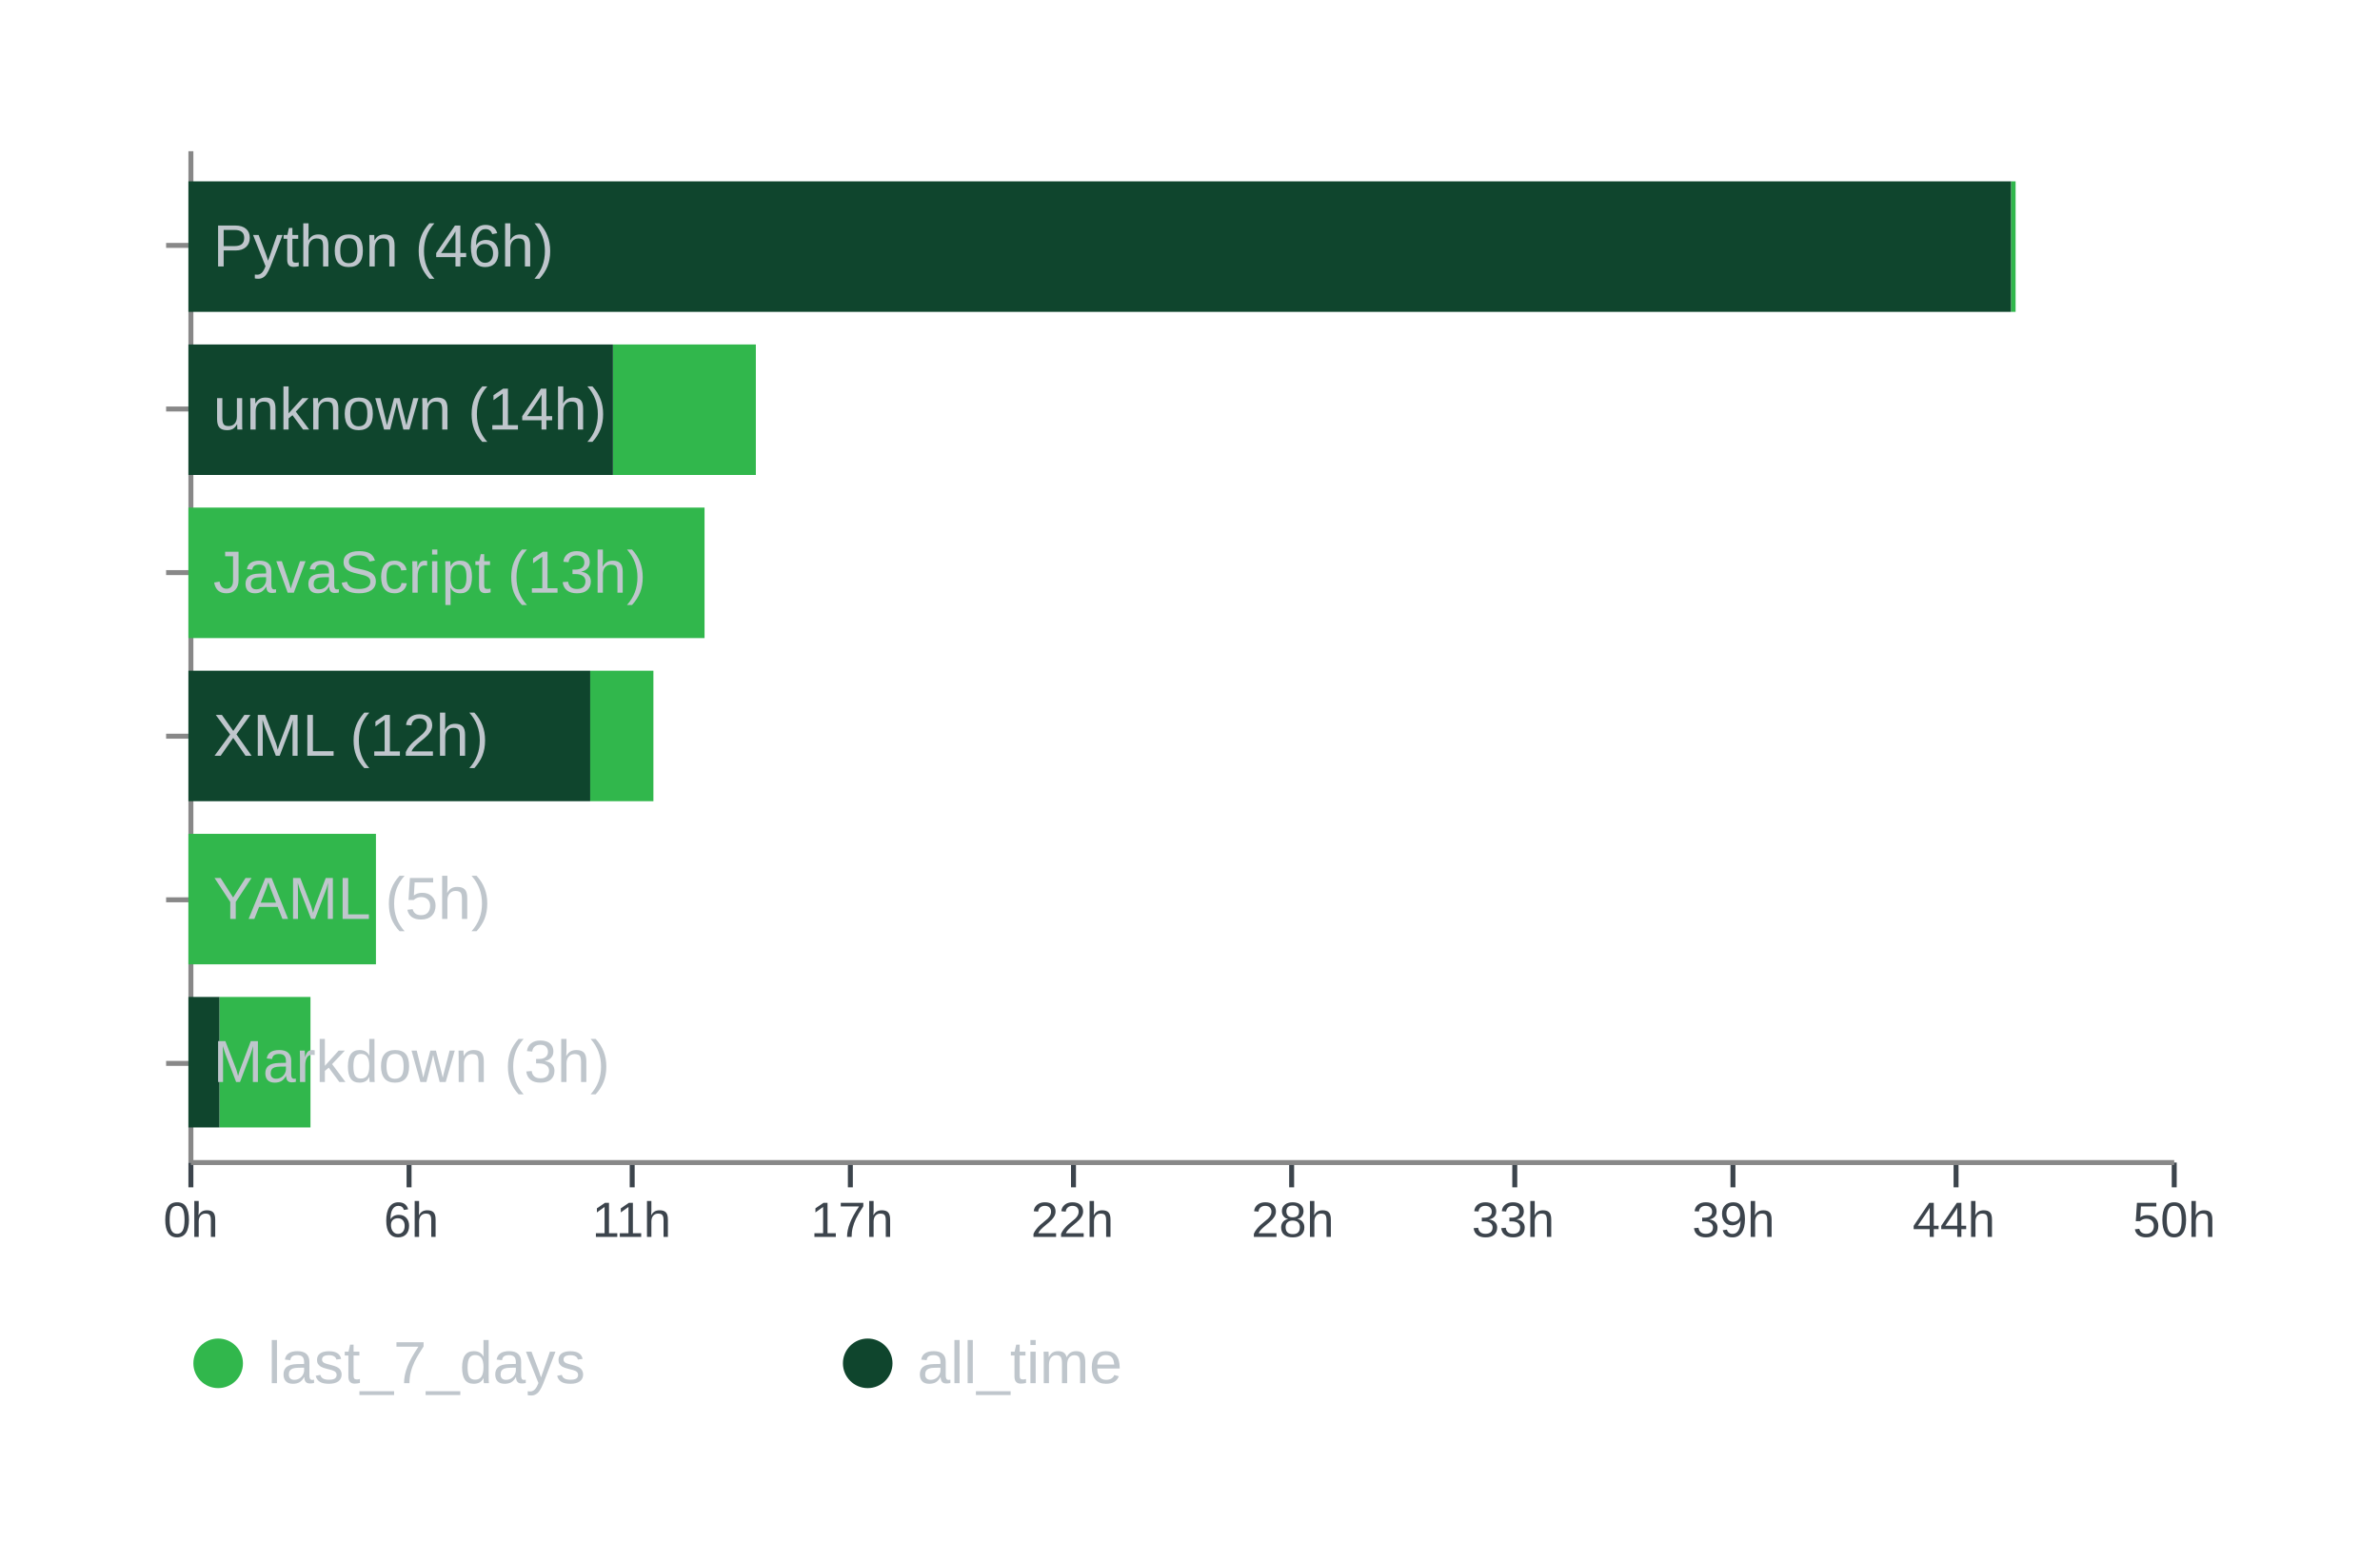
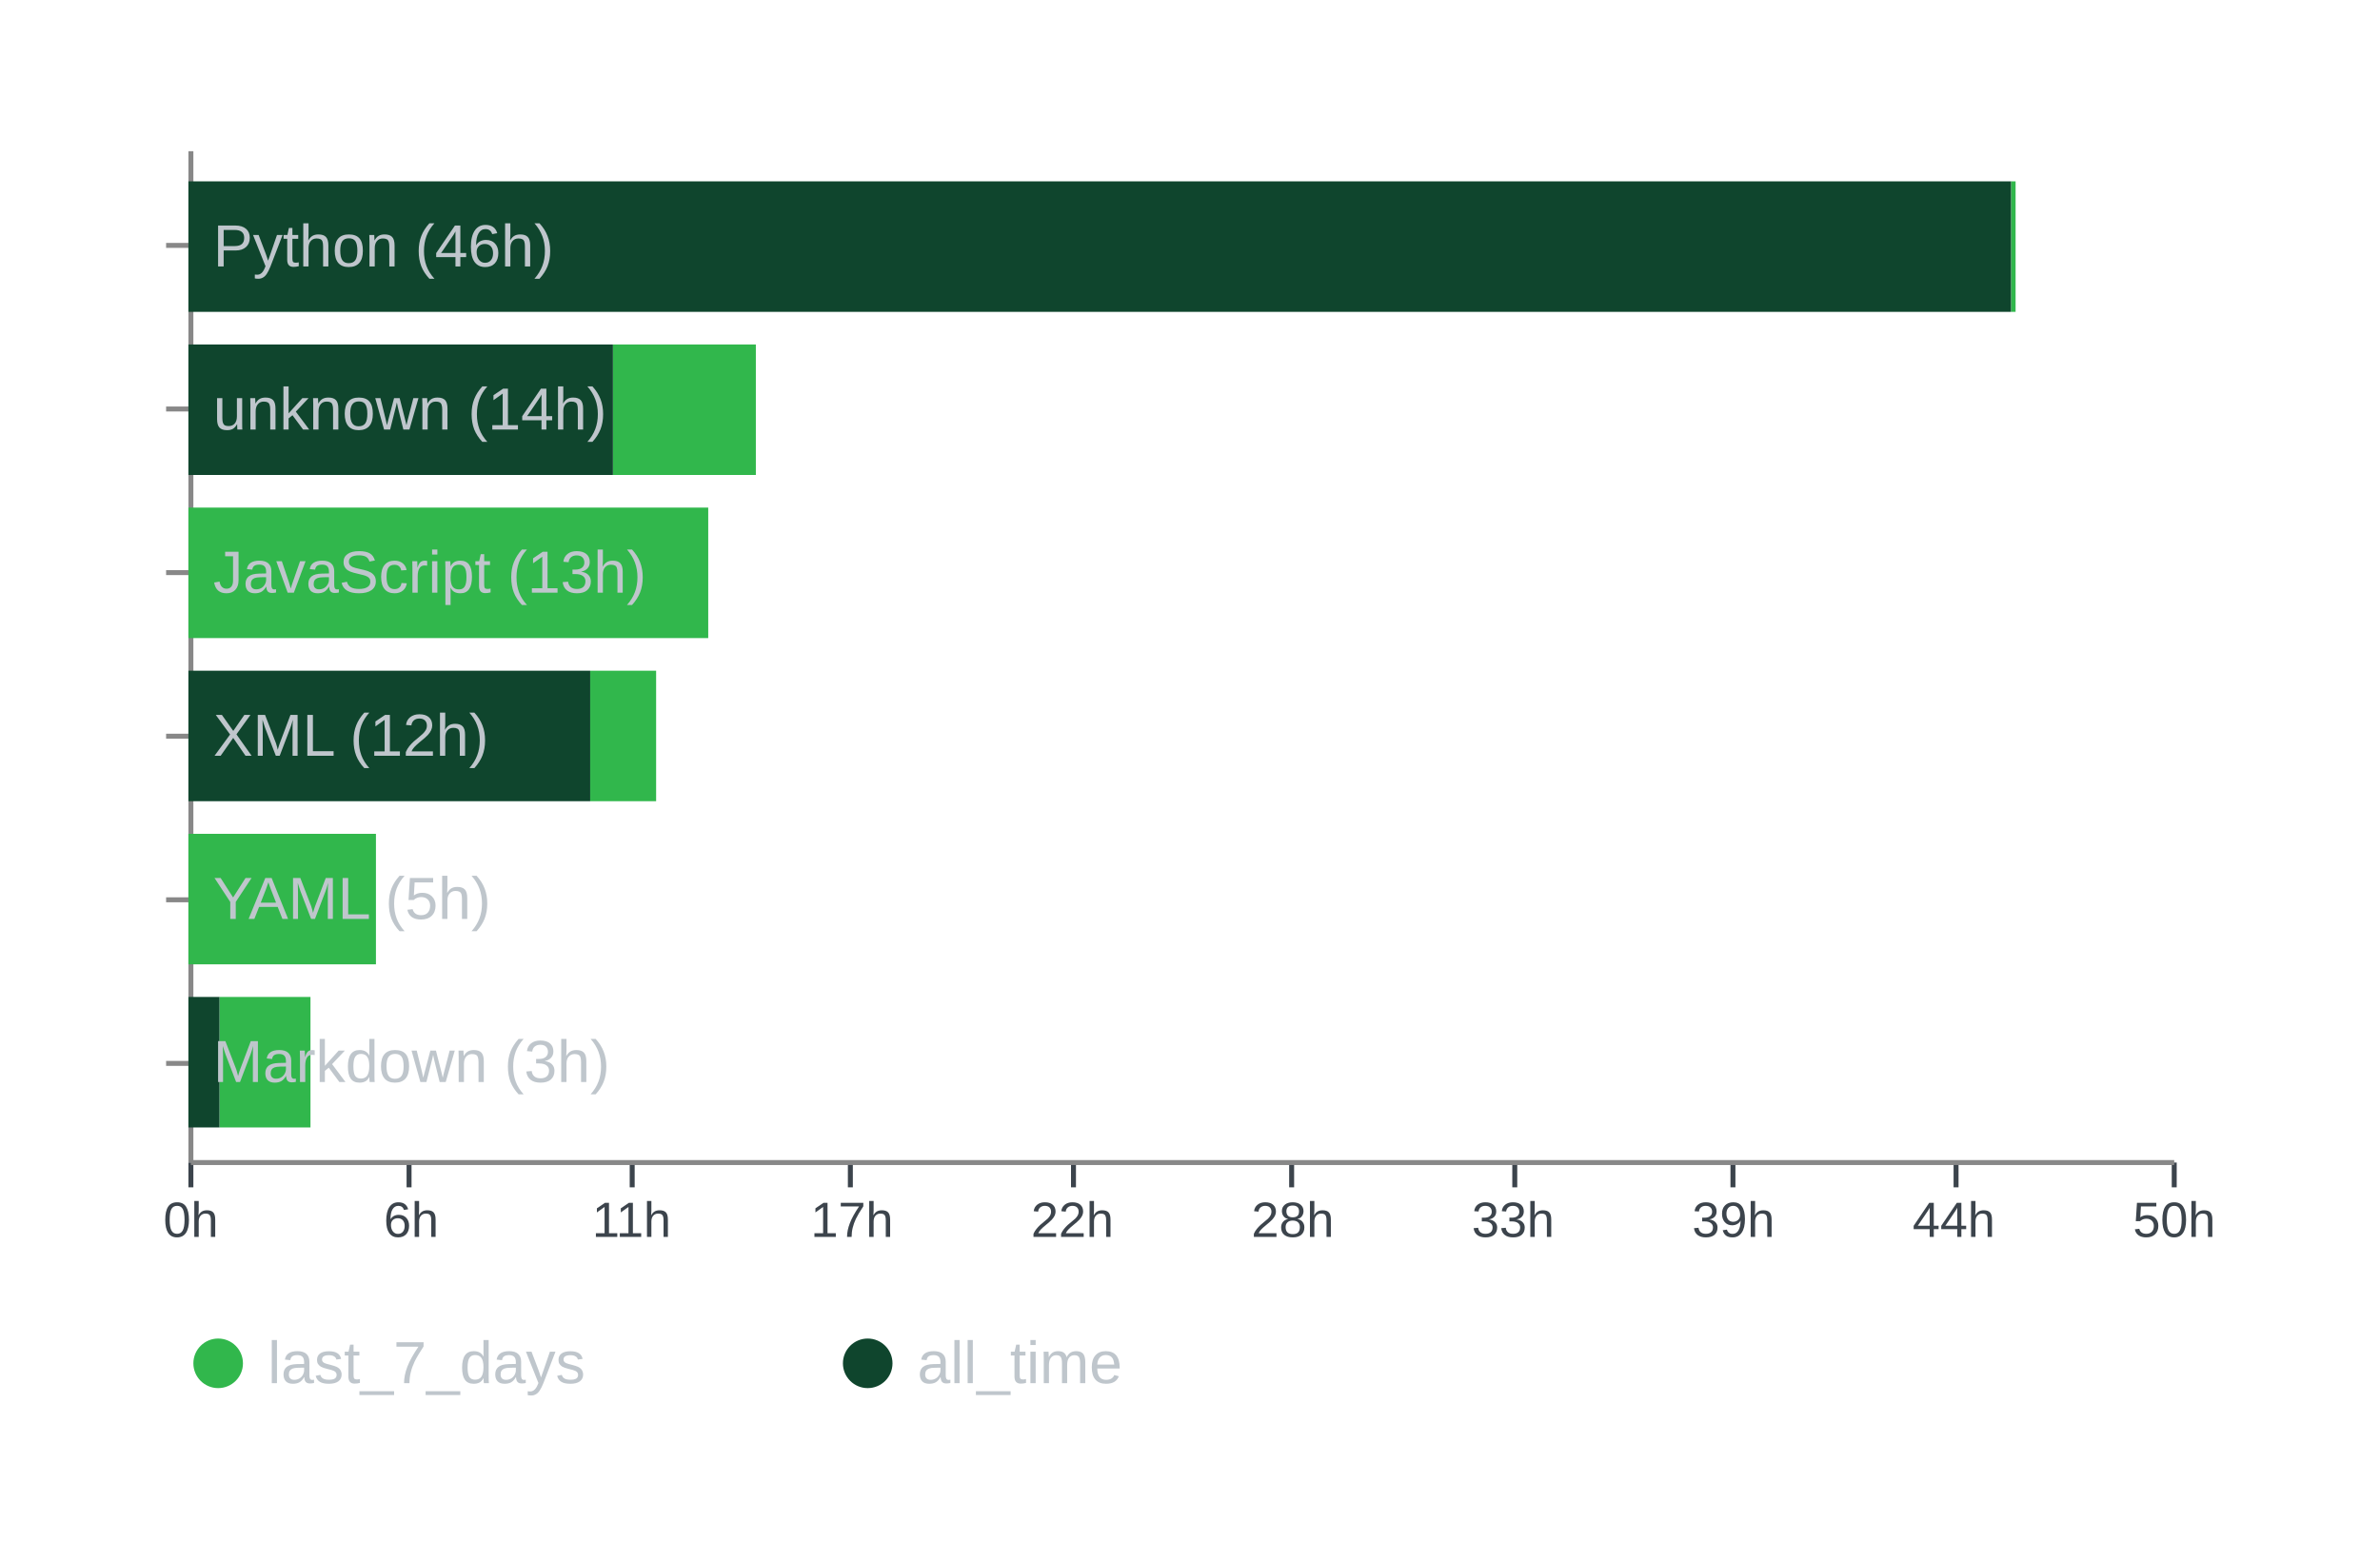
<svg xmlns="http://www.w3.org/2000/svg" version="1.1" class="marks" width="480" height="311" viewBox="0 0 480 311">
  <g fill="none" stroke-miterlimit="10" transform="translate(38,30)">
    <g class="mark-group role-frame root" role="graphics-object" aria-roledescription="group mark container">
      <g transform="translate(0,0)">
        <path class="background" aria-hidden="true" d="M0,0h400v204h-400Z" />
        <g>
          <g class="mark-group role-axis" role="graphics-symbol" aria-roledescription="axis" aria-label="Y-axis for a discrete scale with 6 values: Python, unknown, JavaScript, XML, YAML, Markdown">
            <g transform="translate(0.5,0.5)">
              <path class="background" aria-hidden="true" d="M0,0h0v0h0Z" pointer-events="none" />
              <g>
                <g class="mark-rule role-axis-tick" pointer-events="none">
                  <line transform="translate(0,19)" x2="-5" y2="0" stroke="#888" stroke-width="1" opacity="1" />
                  <line transform="translate(0,52)" x2="-5" y2="0" stroke="#888" stroke-width="1" opacity="1" />
                  <line transform="translate(0,85)" x2="-5" y2="0" stroke="#888" stroke-width="1" opacity="1" />
                  <line transform="translate(0,118)" x2="-5" y2="0" stroke="#888" stroke-width="1" opacity="1" />
                  <line transform="translate(0,151)" x2="-5" y2="0" stroke="#888" stroke-width="1" opacity="1" />
                  <line transform="translate(0,184)" x2="-5" y2="0" stroke="#888" stroke-width="1" opacity="1" />
                </g>
                <g class="mark-rule role-axis-domain" pointer-events="none">
                  <line transform="translate(0,0)" x2="0" y2="204" stroke="#888" stroke-width="1" opacity="1" />
                </g>
              </g>
              <path class="foreground" aria-hidden="true" d="" pointer-events="none" display="none" />
            </g>
          </g>
          <g class="mark-rect role-mark" role="graphics-symbol" aria-roledescription="rect mark container">
            <path d="M367.571,6.581h0.936v26.323h-0.936Z" fill="#31b74c" />
            <path d="M0,6.581h367.571v26.323h-367.571Z" fill="#0f452d" />
            <path d="M85.618,39.484h28.822v26.323h-28.822Z" fill="#31b74c" />
            <path d="M0,39.484h85.618v26.323h-85.618Z" fill="#0f452d" />
-             <path d="M0,72.387h104.093v26.323h-104.093Z" fill="#31b74c" />
+             <path d="M0,72.387h104.836v26.323h-104.836Z" fill="#31b74c" />
            <path d="M0,72.387h0v26.323h0Z" fill="#0f452d" />
-             <path d="M81.031,105.29h12.747v26.323h-12.747Z" fill="#31b74c" />
+             <path d="M81.031,105.29h13.296v26.323h-13.296Z" fill="#31b74c" />
            <path d="M0,105.29h81.031v26.323h-81.031Z" fill="#0f452d" />
            <path d="M0,138.194h37.82v26.323h-37.82Z" fill="#31b74c" />
            <path d="M0,138.194h0v26.323h0Z" fill="#0f452d" />
            <path d="M6.264,171.097h18.353v26.323h-18.353Z" fill="#31b74c" />
            <path d="M0,171.097h6.264v26.323h-6.264Z" fill="#0f452d" />
          </g>
          <g class="mark-text role-mark" role="graphics-object" aria-roledescription="text mark container">
            <text text-anchor="start" transform="translate(5,23.74194)" font-family="Arial, sans-serif" font-size="12px" fill="#bfc6cc">Python (46h)</text>
            <text text-anchor="start" transform="translate(5,56.64516)" font-family="Arial, sans-serif" font-size="12px" fill="#bfc6cc">unknown (14h)</text>
            <text text-anchor="start" transform="translate(5,89.54839)" font-family="Arial, sans-serif" font-size="12px" fill="#bfc6cc">JavaScript (13h)</text>
            <text text-anchor="start" transform="translate(5,122.4516)" font-family="Arial, sans-serif" font-size="12px" fill="#bfc6cc">XML (12h)</text>
            <text text-anchor="start" transform="translate(5,155.3548)" font-family="Arial, sans-serif" font-size="12px" fill="#bfc6cc">YAML (5h)</text>
            <text text-anchor="start" transform="translate(5,188.2581)" font-family="Arial, sans-serif" font-size="12px" fill="#bfc6cc">Markdown (3h)</text>
          </g>
          <g class="mark-group role-legend" role="graphics-symbol" aria-roledescription="legend" aria-label="Symbol legend for fill color with 2 values: last_7_days, all_time">
            <g transform="translate(0,239)">
              <path class="background" aria-hidden="true" d="M0,0h223v12h-223Z" pointer-events="none" />
              <g>
                <g class="mark-group role-legend-entry">
                  <g transform="translate(0,0)">
                    <path class="background" aria-hidden="true" d="M0,0h0v0h0Z" pointer-events="none" />
                    <g>
                      <g class="mark-group role-scope" role="graphics-object" aria-roledescription="group mark container">
                        <g transform="translate(0,0)">
                          <path class="background" aria-hidden="true" d="M0,0h121v12h-121Z" pointer-events="none" opacity="1" />
                          <g>
                            <g class="mark-symbol role-legend-symbol" pointer-events="none">
                              <path transform="translate(6,6)" d="M5,0A5,5,0,1,1,-5,0A5,5,0,1,1,5,0" fill="#31b74c" stroke-width="1.5" opacity="1" />
                            </g>
                            <g class="mark-text role-legend-label" pointer-events="none">
                              <text text-anchor="start" transform="translate(16,10)" font-family="Arial, sans-serif" font-size="12px" fill="#bfc6cc" opacity="1">last_7_days</text>
                            </g>
                          </g>
                          <path class="foreground" aria-hidden="true" d="" pointer-events="none" display="none" />
                        </g>
                        <g transform="translate(131,0)">
                          <path class="background" aria-hidden="true" d="M0,0h92v12h-92Z" pointer-events="none" opacity="1" />
                          <g>
                            <g class="mark-symbol role-legend-symbol" pointer-events="none">
                              <path transform="translate(6,6)" d="M5,0A5,5,0,1,1,-5,0A5,5,0,1,1,5,0" fill="#0f452d" stroke-width="1.5" opacity="1" />
                            </g>
                            <g class="mark-text role-legend-label" pointer-events="none">
                              <text text-anchor="start" transform="translate(16,10)" font-family="Arial, sans-serif" font-size="12px" fill="#bfc6cc" opacity="1">all_time</text>
                            </g>
                          </g>
                          <path class="foreground" aria-hidden="true" d="" pointer-events="none" display="none" />
                        </g>
                      </g>
                    </g>
                    <path class="foreground" aria-hidden="true" d="" pointer-events="none" display="none" />
                  </g>
                </g>
              </g>
              <path class="foreground" aria-hidden="true" d="" pointer-events="none" display="none" />
            </g>
          </g>
          <g class="mark-group role-axis" role="graphics-symbol" aria-roledescription="axis" aria-label="X-axis for a linear scale with values from 0k to 180k">
            <g transform="translate(0.5,204.5)">
              <path class="background" aria-hidden="true" d="M0,0h0v0h0Z" pointer-events="none" />
              <g>
                <g class="mark-rule role-axis-tick" pointer-events="none">
                  <line transform="translate(0,0)" x2="0" y2="5" stroke="#3c444c" stroke-width="1" opacity="1" />
                  <line transform="translate(44,0)" x2="0" y2="5" stroke="#3c444c" stroke-width="1" opacity="1" />
                  <line transform="translate(89,0)" x2="0" y2="5" stroke="#3c444c" stroke-width="1" opacity="1" />
                  <line transform="translate(133,0)" x2="0" y2="5" stroke="#3c444c" stroke-width="1" opacity="1" />
                  <line transform="translate(178,0)" x2="0" y2="5" stroke="#3c444c" stroke-width="1" opacity="1" />
                  <line transform="translate(222,0)" x2="0" y2="5" stroke="#3c444c" stroke-width="1" opacity="1" />
                  <line transform="translate(267,0)" x2="0" y2="5" stroke="#3c444c" stroke-width="1" opacity="1" />
                  <line transform="translate(311,0)" x2="0" y2="5" stroke="#3c444c" stroke-width="1" opacity="1" />
                  <line transform="translate(356,0)" x2="0" y2="5" stroke="#3c444c" stroke-width="1" opacity="1" />
                  <line transform="translate(400,0)" x2="0" y2="5" stroke="#3c444c" stroke-width="1" opacity="1" />
                </g>
                <g class="mark-text role-axis-label" pointer-events="none">
                  <text text-anchor="middle" transform="translate(0,15)" font-family="Arial, sans-serif" font-size="10px" fill="#3c444c" opacity="1">0h</text>
                  <text text-anchor="middle" transform="translate(44.44444,15)" font-family="Arial, sans-serif" font-size="10px" fill="#3c444c" opacity="1">6h</text>
                  <text text-anchor="middle" transform="translate(88.88889,15)" font-family="Arial, sans-serif" font-size="10px" fill="#3c444c" opacity="1">11h</text>
                  <text text-anchor="middle" transform="translate(133.3333,15)" font-family="Arial, sans-serif" font-size="10px" fill="#3c444c" opacity="1">17h</text>
                  <text text-anchor="middle" transform="translate(177.7778,15)" font-family="Arial, sans-serif" font-size="10px" fill="#3c444c" opacity="1">22h</text>
                  <text text-anchor="middle" transform="translate(222.2222,15)" font-family="Arial, sans-serif" font-size="10px" fill="#3c444c" opacity="1">28h</text>
                  <text text-anchor="middle" transform="translate(266.6667,15)" font-family="Arial, sans-serif" font-size="10px" fill="#3c444c" opacity="1">33h</text>
                  <text text-anchor="middle" transform="translate(311.1111,15)" font-family="Arial, sans-serif" font-size="10px" fill="#3c444c" opacity="1">39h</text>
                  <text text-anchor="middle" transform="translate(355.5556,15)" font-family="Arial, sans-serif" font-size="10px" fill="#3c444c" opacity="1">44h</text>
                  <text text-anchor="middle" transform="translate(400,15)" font-family="Arial, sans-serif" font-size="10px" fill="#3c444c" opacity="1">50h</text>
                </g>
                <g class="mark-rule role-axis-domain" pointer-events="none">
                  <line transform="translate(0,0)" x2="400" y2="0" stroke="#888" stroke-width="1" opacity="1" />
                </g>
              </g>
              <path class="foreground" aria-hidden="true" d="" pointer-events="none" display="none" />
            </g>
          </g>
        </g>
        <path class="foreground" aria-hidden="true" d="" display="none" />
      </g>
    </g>
  </g>
</svg>
